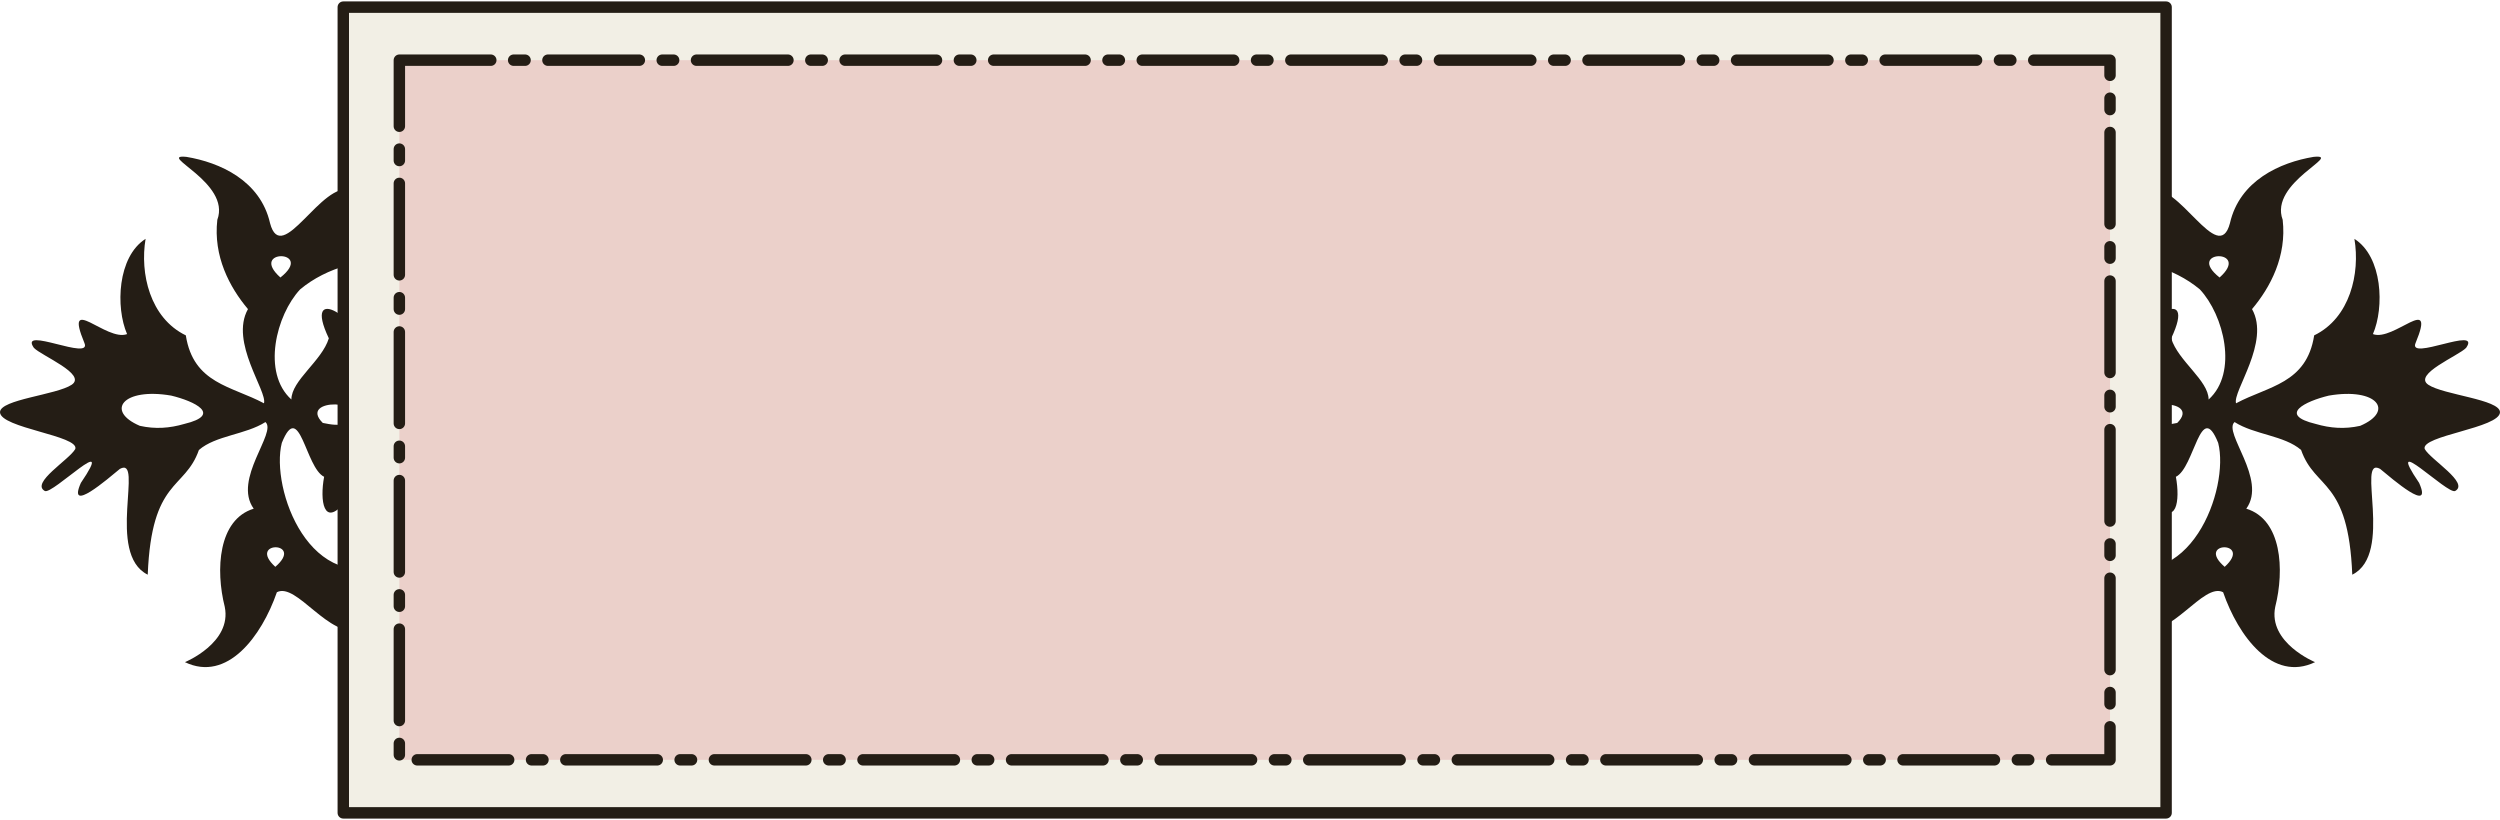
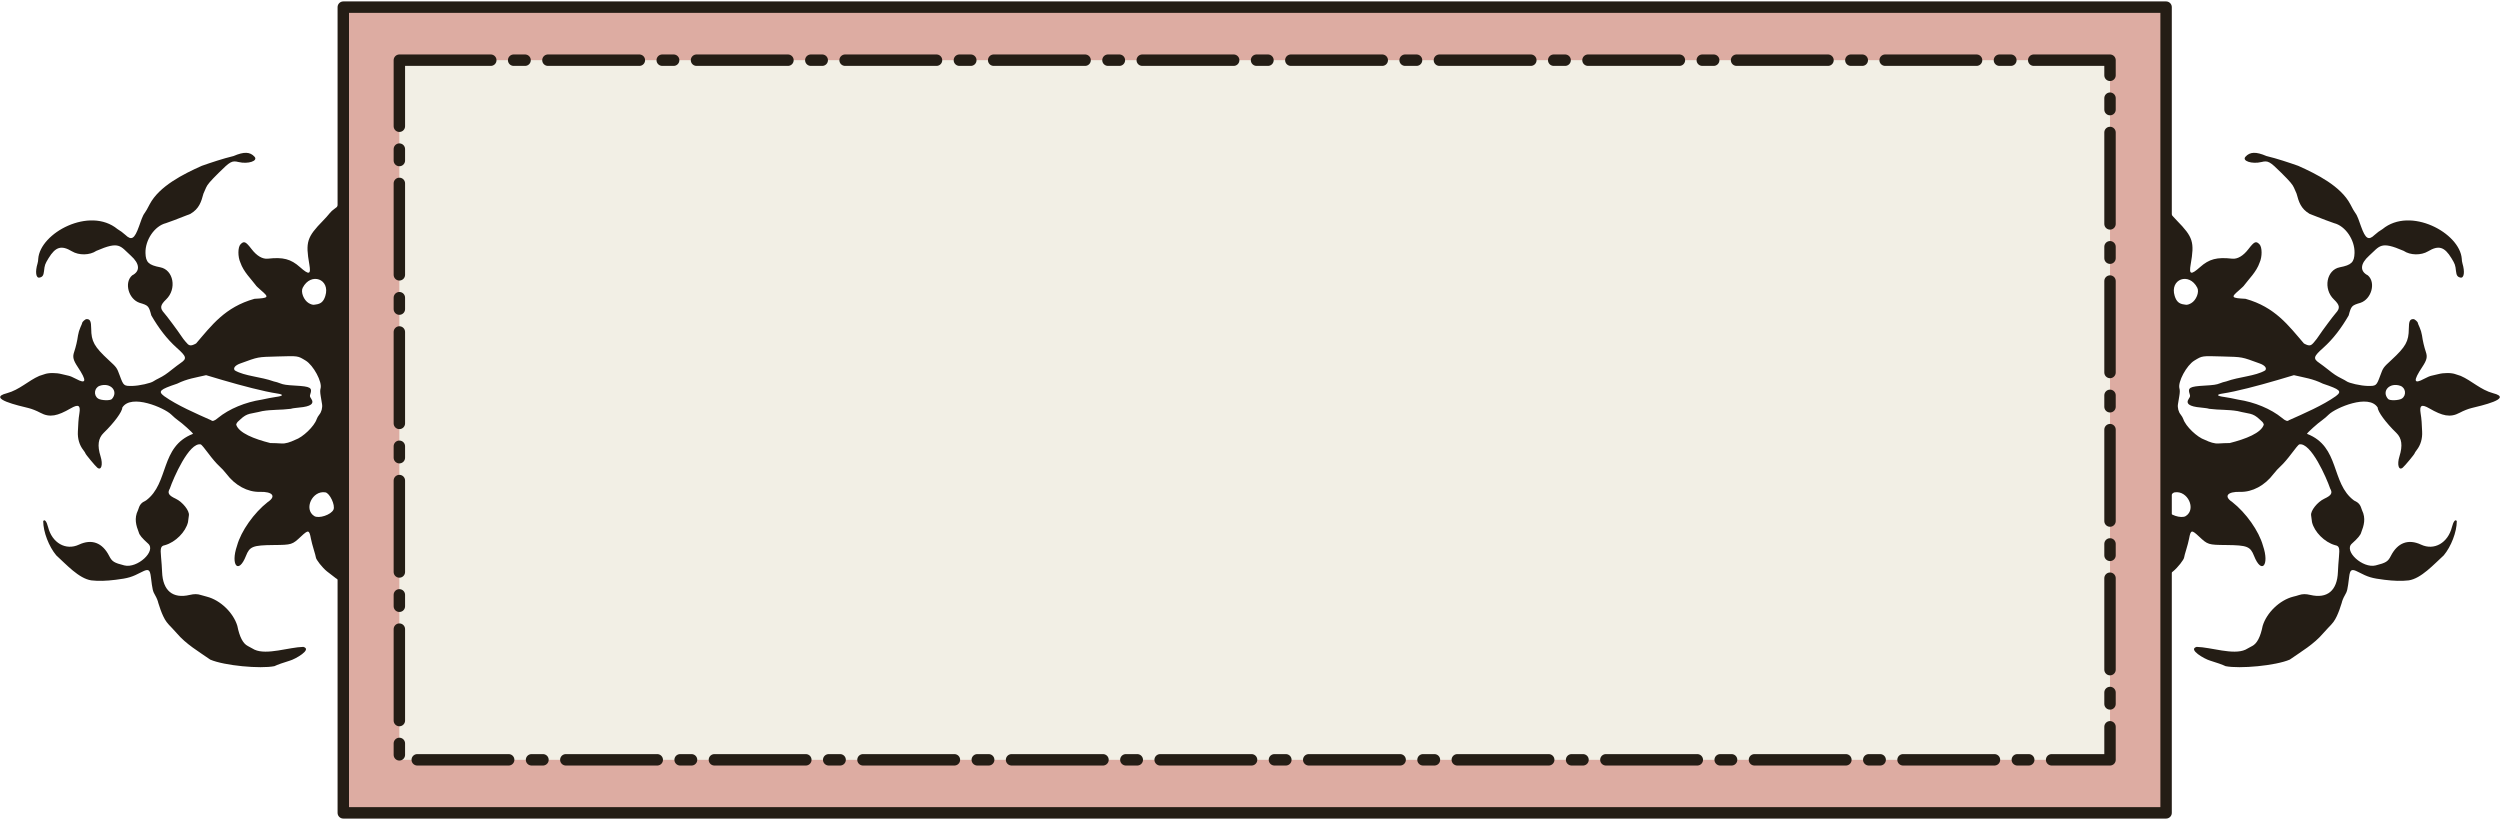
- <svg xmlns="http://www.w3.org/2000/svg" xml:space="preserve" width="875" height="287" viewBox="0 0 231.51 75.935">
-   <path d="M190.597 17.48c-8.342 7.785 4.28-.268 8.404.131 2.707-.964 6.42 7.162 7.502 3.054.898-3.952 4.653-5.626 7.748-6.139 2.844-.272-4.156 2.368-2.866 5.828.385 3.37-1.127 6.238-2.837 8.27 1.716 3.055-1.82 7.622-1.482 8.723 2.986-1.604 6.536-1.807 7.236-6.29 3.327-1.611 4.266-5.749 3.726-8.938 2.609 1.652 2.787 6.348 1.714 8.819 1.92.73 5.89-3.869 3.96.801-.805 1.773 6.119-1.616 4.672.471-.69.734-4.948 2.445-3.504 3.418 1.398.941 6.625 1.359 6.64 2.54-.017 1.476-7.361 2.168-6.973 3.41.553.995 4.16 3.14 2.824 3.888-.687.393-6.718-5.729-3.34-.747 1.301 2.925-2.487-.375-3.615-1.3-2.265-1.229 1.321 7.864-2.576 9.799-.36-8.943-3.423-7.8-4.74-11.549-1.554-1.349-4.316-1.41-6.16-2.585-1.106.954 3.053 5.301 1.086 8.022 3.294 1.008 3.547 5.665 2.68 9.091-.682 3.327 3.688 5.12 3.688 5.12-3.915 1.885-7.1-2.39-8.514-6.474-1.825-.958-4.837 4.35-7.694 3.457-2.466 13.62 4.031-45.74-7.58-40.82zm15.418 35.011c2.681-2.436-2.782-2.392 0 0zm-.602-11.476c-1.648-4.097-2.187 2.309-3.918 3.138.414 2.223.044 4.715-1.904 2.375-1.232-1.832-1.37-4.862-2.874-1.142-1.58 1.552-1.54 6.617-1.54 6.617 7.621 3.445 11.31-6.772 10.236-10.988zm-10.084 3.604s2.793-8.922-.29-13.61zm23.233-5.185c3.225-1.377 1.56-3.569-2.91-2.798-2.132.513-4.77 1.767-1.207 2.623 1.357.396 2.682.496 4.117.175zm-16.943-.268c2.391-2.374-4.727-2.204-2.204.024.769.264 1.438.126 2.204-.024zm2.907-2.17c2.757-2.48 1.408-7.828-.81-10.197-2.451-2.052-6.085-3.015-9.034-2.546-.364 2.101 2.158 7.004 2.99 8.428.352-3.1 5.91-6.665 3.388-1.35.64 2.102 3.466 3.896 3.466 5.665zm1.016-11.298c3.013-2.68-3.253-2.578 0 0zM40.913 17.48c8.342 7.785-4.28-.268-8.404.131-2.707-.964-6.42 7.162-7.502 3.054-.898-3.952-4.653-5.626-7.748-6.139-2.844-.272 4.156 2.368 2.866 5.828-.385 3.37 1.127 6.238 2.837 8.27-1.716 3.055 1.82 7.622 1.482 8.723-2.986-1.604-6.536-1.807-7.236-6.29-3.327-1.611-4.266-5.749-3.726-8.938-2.609 1.652-2.787 6.348-1.714 8.819-1.92.73-5.89-3.869-3.96.801.805 1.773-6.119-1.616-4.672.471.69.734 4.948 2.445 3.504 3.418-1.398.941-6.625 1.359-6.64 2.54.017 1.476 7.361 2.168 6.973 3.41-.553.995-4.16 3.14-2.824 3.888.687.393 6.718-5.729 3.34-.748-1.301 2.926 2.487-.374 3.615-1.298 2.265-1.23-1.321 7.863 2.576 9.798.36-8.943 3.423-7.8 4.74-11.549 1.554-1.349 4.316-1.41 6.16-2.585 1.106.954-3.053 5.301-1.086 8.022-3.294 1.008-3.547 5.665-2.68 9.091.682 3.327-3.688 5.12-3.688 5.12 3.915 1.885 7.1-2.39 8.514-6.474 1.825-.958 4.837 4.35 7.694 3.457 2.466 13.62-4.031-45.74 7.58-40.82zM25.495 52.49c-2.681-2.436 2.782-2.392 0 0zm.602-11.476c1.648-4.097 2.187 2.309 3.918 3.138-.414 2.223-.044 4.715 1.904 2.375 1.232-1.832 1.37-4.862 2.874-1.142 1.58 1.552 1.54 6.617 1.54 6.617-7.621 3.445-11.31-6.772-10.236-10.988zm10.084 3.604s-2.793-8.922.29-13.61zm-23.233-5.185c-3.225-1.377-1.56-3.569 2.91-2.798 2.132.513 4.77 1.767 1.207 2.623-1.357.396-2.682.496-4.117.175zm16.943-.268c-2.391-2.374 4.727-2.204 2.204.024-.769.264-1.438.126-2.204-.024zm-2.907-2.17c-2.757-2.48-1.408-7.828.81-10.197 2.451-2.052 6.085-3.015 9.034-2.546.364 2.101-2.158 7.004-2.99 8.428-.352-3.1-5.91-6.665-3.388-1.35-.64 2.102-3.466 3.896-3.466 5.665zm-1.016-11.298c-3.013-2.68 3.253-2.578 0 0z" style="display:inline;fill:#241d15;fill-opacity:1;stroke:none;stroke-width:.06;stroke-opacity:1" />
-   <path d="M31.79.661h168.799v74.613H31.79Z" style="display:inline;opacity:1;fill:#f2efe5;stroke:#241d15;stroke-width:1.058;stroke-linecap:round;stroke-linejoin:round;stroke-dasharray:none;stroke-dashoffset:0;stroke-opacity:1;stop-color:#000" />
-   <path d="M36.982 5.573h158.414v64.789H36.982Z" style="display:inline;opacity:1;fill:#ebd0ca;fill-opacity:1;stroke:#241d15;stroke-width:1.058;stroke-linecap:round;stroke-linejoin:round;stroke-dasharray:8.467,2.117,1.058,2.117;stroke-dashoffset:0;stroke-opacity:1;stop-color:#000" />
+ <svg xmlns="http://www.w3.org/2000/svg" xml:space="preserve" width="875" height="287" viewBox="0 0 231.51 75.935" version="1.1" id="svg5038">
+   <defs id="defs5042" />
+   <path d="m 206.101,61.69 c -0.254,-0.125 -0.879,-0.348 -1.441,-0.515 -0.471,-0.129 -2.105,-1.04 -1.236,-1.272 1.317,0.029 3.38,0.78 4.513,0.26 0.207,-0.118 0.417,-0.233 0.628,-0.342 0.446,-0.228 0.763,-0.84 0.969,-1.868 0.365,-1.202 1.557,-2.376 2.826,-2.7 0.18,-0.04 0.357,-0.09 0.533,-0.148 0.32,-0.109 0.632,-0.112 1.048,-0.013 1.571,0.374 2.498,-0.397 2.56,-2.132 0.02,-0.448 0.05,-0.895 0.092,-1.342 0.086,-0.888 0.033,-1.057 -0.356,-1.133 -0.986,-0.275 -1.919,-1.235 -2.135,-2.127 a 22.128,22.128 0 0 0 -0.084,-0.635 c -0.065,-0.422 0.582,-1.239 1.22,-1.539 0.666,-0.312 0.788,-0.526 0.544,-0.946 -0.326,-0.954 -1.787,-4.327 -2.872,-4.082 -0.06,0.02 -0.373,0.396 -0.697,0.835 -0.325,0.44 -0.765,0.954 -0.979,1.143 -0.213,0.19 -0.527,0.528 -0.696,0.754 -0.806,1.07 -1.963,1.692 -3.09,1.66 -1.192,-0.033 -1.538,0.412 -0.733,0.942 1.276,1 2.469,2.685 2.843,4.038 0.63,1.822 -0.133,2.702 -0.825,0.949 -0.344,-0.873 -0.632,-0.986 -2.557,-1.005 -1.692,-0.016 -1.722,-0.025 -2.546,-0.797 -0.678,-0.636 -0.76,-0.617 -0.912,0.205 -0.042,0.227 -0.161,0.686 -0.265,1.018 -0.104,0.333 -0.19,0.654 -0.192,0.716 -0.008,0.202 -0.606,0.959 -1.02,1.292 -0.745,0.595 -1.07,0.828 -1.162,0.826 -0.118,-0.002 -0.456,0.35 -0.603,0.63 -0.302,0.575 -0.417,0.836 -0.42,0.955 -0.007,0.288 -0.17,0.692 -0.294,0.727 -0.491,0.136 -0.71,-0.762 -0.507,-2.091 0.185,-1.208 0.23,-1.91 0.153,-2.397 -0.038,-0.247 -0.08,-0.897 -0.093,-1.444 -0.031,-1.34 -0.331,-1.809 -0.879,-1.375 -0.597,0.475 -0.902,0.532 -1.33,0.25 -0.894,-0.586 -1.178,-1.173 -0.84,-1.733 0.662,-1.094 0.984,-1.253 2.116,-1.048 0.853,0.156 0.812,0.241 0.862,-1.79 0.03,-1.208 0.02,-1.775 -0.033,-1.873 -0.05,-0.09 -0.071,-0.591 -0.063,-1.42 0.007,-0.705 0,-1.525 -0.016,-1.825 -0.074,-1.312 -0.056,-2.648 0.041,-3.133 0.039,-0.193 0.066,-0.711 0.063,-1.15 -0.004,-0.44 -0.008,-1.377 -0.008,-2.08 0,-0.705 -0.034,-1.462 -0.074,-1.684 -0.057,-0.318 -0.045,-0.798 0.055,-2.238 0.142,-2.064 0.144,-2.06 -0.37,-2.068 -0.223,-0.005 -0.746,0.189 -0.825,0.304 -0.25,0.363 -1.375,0.332 -1.656,-0.045 -1.046,-1.404 1.064,-3.285 2.24,-1.999 0.38,0.415 0.595,0.134 0.61,-0.795 0.008,-0.414 0.075,-1.223 0.15,-1.796 0.113,-0.862 0.124,-1.111 0.064,-1.438 -0.08,-0.431 -0.067,-1.693 0.024,-2.33 0.045,-0.317 0.033,-0.453 -0.057,-0.656 -0.33,-0.736 0.11,-2.261 0.565,-1.96 0.16,0.105 0.506,0.953 0.503,1.233 -0.002,0.112 0.068,0.348 0.155,0.526 0.087,0.178 0.158,0.36 0.157,0.403 0,0.044 0.098,0.19 0.218,0.324 0.121,0.134 0.237,0.294 0.259,0.355 0.021,0.06 0.154,0.181 0.294,0.27 0.141,0.088 0.341,0.272 0.445,0.41 0.104,0.139 0.376,0.443 0.604,0.676 1.5,1.534 1.64,1.98 1.277,4.055 -0.167,0.954 0.019,1.008 0.872,0.25 0.842,-0.748 1.558,-0.936 2.964,-0.778 0.495,0.055 1.024,-0.253 1.507,-0.88 0.553,-0.718 0.705,-0.784 1.03,-0.448 0.253,0.26 0.259,1.154 0.011,1.69 -0.29,0.86 -1.023,1.55 -1.428,2.101 0,0.03 -0.219,0.24 -0.485,0.469 -0.765,0.654 -0.72,0.714 0.609,0.785 2.735,0.763 3.98,2.476 5.406,4.135 0.535,0.293 0.672,0.208 0.957,-0.143 0.153,-0.174 0.294,-0.359 0.421,-0.555 0.289,-0.444 1.345,-1.864 1.577,-2.119 0.414,-0.456 0.375,-0.729 -0.179,-1.26 -1.012,-0.97 -0.689,-2.74 0.545,-2.978 1.076,-0.206 1.343,-0.464 1.366,-1.322 0.035,-1.213 -0.85,-2.505 -1.89,-2.763 -0.147,-0.038 -1.161,-0.42 -2.27,-0.86 -0.816,-0.48 -1.002,-1.114 -1.207,-1.875 l -0.247,-0.563 c -0.123,-0.282 -0.37,-0.57 -1.148,-1.345 -1.09,-1.083 -1.243,-1.168 -1.86,-1.018 -0.879,0.212 -1.826,-0.102 -1.478,-0.49 0.413,-0.463 0.98,-0.482 1.941,-0.067 1.013,0.245 2.064,0.6 2.942,0.907 1.727,0.772 3.945,1.885 4.828,3.561 0.175,0.35 0.382,0.713 0.46,0.806 0.08,0.092 0.203,0.333 0.276,0.536 l 0.255,0.709 c 0.417,1.158 0.69,1.329 1.258,0.787 0.227,-0.206 0.473,-0.387 0.734,-0.541 2.573,-2.113 7.169,0.353 7.338,2.76 -0.003,0.107 0.025,0.295 0.062,0.418 0.236,0.784 0.152,1.385 -0.184,1.315 -0.272,-0.057 -0.37,-0.198 -0.413,-0.591 -0.06,-0.574 -0.091,-0.66 -0.421,-1.204 -0.646,-1.063 -1.19,-1.223 -2.168,-0.637 -0.649,0.389 -1.653,0.37 -2.259,-0.044 -2.15,-0.931 -2.186,-0.465 -3.198,0.449 -0.833,0.748 -0.877,1.436 -0.116,1.822 0.758,0.655 0.343,2.194 -0.686,2.541 -0.812,0.24 -0.856,0.286 -1.09,1.168 -0.683,1.178 -1.43,2.171 -2.349,2.994 -0.924,0.822 -0.969,1 -0.36,1.417 0.172,0.118 0.516,0.376 0.763,0.574 0.579,0.463 0.8,0.61 1.272,0.848 0.211,0.106 0.422,0.222 0.467,0.259 0.223,0.176 1.33,0.424 1.95,0.436 0.805,0.015 0.827,-0.003 1.18,-0.959 0.273,-0.741 0.273,-0.741 1.036,-1.445 1.326,-1.226 1.6,-1.72 1.609,-2.89 0.004,-0.707 0.098,-0.9 0.433,-0.894 0.117,0.002 0.404,0.257 0.402,0.357 0,0.03 0.072,0.212 0.163,0.404 0.104,0.235 0.178,0.483 0.221,0.738 0.074,0.53 0.196,1.05 0.363,1.556 0.155,0.447 0.082,0.748 -0.335,1.375 -0.863,1.298 -0.809,1.632 0.179,1.095 0.246,-0.134 0.545,-0.26 0.663,-0.28 0.217,-0.044 0.433,-0.094 0.648,-0.152 0.517,-0.136 1.226,-0.131 1.598,0.012 0.155,0.058 0.313,0.11 0.472,0.155 1.015,0.442 1.838,1.292 3.002,1.604 1.924,0.486 -1.183,1.169 -1.99,1.37 -0.32,0.077 -0.757,0.25 -1.1,0.435 -0.893,0.484 -1.616,0.29 -2.808,-0.395 -0.73,-0.422 -0.942,-0.303 -0.817,0.46 0.043,0.258 0.074,0.52 0.093,0.782 l 0.046,0.896 c 0.035,0.658 -0.138,1.249 -0.502,1.714 -0.107,0.137 -0.195,0.276 -0.196,0.308 -0.002,0.075 -0.915,1.174 -1.1,1.324 -0.375,0.303 -0.543,-0.284 -0.301,-1.051 0.312,-0.994 0.221,-1.677 -0.288,-2.169 -0.962,-0.928 -1.732,-1.973 -1.724,-2.34 -0.818,-1.325 -3.909,0.033 -4.524,0.63 a 5.7,5.7 0 0 1 -0.637,0.545 c -0.358,0.237 -1.39,1.165 -1.391,1.252 3.08,1.18 2.194,4.567 4.35,6.168 0.449,0.212 0.588,0.38 0.747,0.904 0.376,0.762 0.167,1.445 -0.073,2.05 -0.054,0.24 -0.31,0.548 -0.87,1.048 -0.77,0.688 1.011,2.314 2.206,2.015 0.952,-0.24 1.14,-0.356 1.405,-0.878 0.627,-1.231 1.615,-1.6 2.802,-1.045 1.214,0.568 2.484,-0.156 2.857,-1.631 0.133,-0.526 0.32,-0.755 0.45,-0.551 -0.003,1.012 -0.527,2.357 -1.208,3.172 -0.923,0.84 -2.095,2.146 -3.243,2.318 -0.665,0.074 -1.345,0.058 -2.252,-0.054 -1.177,-0.146 -1.493,-0.241 -2.433,-0.728 -0.607,-0.315 -0.749,-0.235 -0.835,0.465 -0.146,1.2 -0.174,1.32 -0.405,1.714 -0.127,0.216 -0.253,0.527 -0.281,0.69 -0.125,0.42 -0.292,0.882 -0.458,1.232 -0.21,0.438 -0.355,0.633 -0.828,1.11 a 8.8,8.8 0 0 0 -0.416,0.455 c -0.882,1.038 -2.032,1.7 -3.113,2.455 -1.31,0.562 -4.625,0.865 -5.936,0.606 z m -3.688,-13.903 c 1,-0.634 0.172,-2.394 -1.033,-2.193 -0.407,0.068 -0.935,1.194 -0.751,1.599 0.218,0.48 1.362,0.861 1.784,0.594 z m 4.065,-6.759 c 1.49,-0.374 2.921,-0.932 3.16,-1.706 -0.052,-0.222 -0.177,-0.29 -0.373,-0.473 -0.674,-0.649 -0.983,-0.501 -2.037,-0.778 -0.947,-0.16 -1.664,-0.088 -2.663,-0.215 -0.053,-0.032 -0.402,-0.085 -0.775,-0.118 -1.059,-0.092 -1.413,-0.357 -1.096,-0.819 0.128,-0.186 0.14,-0.25 0.081,-0.42 -0.204,-0.602 -0.01,-0.712 1.386,-0.79 0.819,-0.047 1.104,-0.089 1.392,-0.205 0.195,-0.08 0.397,-0.14 0.603,-0.183 1.194,-0.437 2.697,-0.484 3.61,-1.02 0.179,-0.208 -0.024,-0.467 -0.501,-0.64 -1.729,-0.63 -1.551,-0.597 -3.467,-0.651 -1.938,-0.055 -1.846,-0.068 -2.59,0.38 -0.723,0.437 -1.555,1.988 -1.383,2.58 0.048,0.165 0.044,0.376 -0.013,0.712 l -0.123,0.738 c -0.055,0.336 0.051,0.74 0.26,0.984 0.089,0.107 0.195,0.29 0.234,0.408 0.22,0.666 1.28,1.683 2.001,1.922 0.46,0.22 0.89,0.359 1.246,0.334 0.349,-0.024 0.698,-0.037 1.048,-0.04 z m 5.464,-2.104 c 1.412,-0.629 3.178,-1.393 4.367,-2.24 0.59,-0.448 0.423,-0.609 -1.2,-1.154 -0.946,-0.467 -1.704,-0.556 -2.685,-0.788 -1.992,0.603 -3.907,1.15 -5.522,1.499 -0.356,0.077 -0.827,0.166 -1.048,0.197 -0.651,0.094 -0.595,0.23 0.132,0.325 0.254,0.034 0.84,0.145 1.303,0.248 1.485,0.227 2.997,0.842 4.037,1.693 0.285,0.255 0.531,0.343 0.616,0.22 z m 10.487,-2.018 c 0.444,-0.299 0.353,-1.006 -0.152,-1.179 -0.993,-0.342 -1.768,0.497 -1.13,1.222 0.15,0.17 1.009,0.14 1.283,-0.043 z m -19.515,-8.831 c 0.466,-0.27 0.768,-1.032 0.565,-1.427 -0.756,-1.474 -2.585,-0.808 -2.093,0.763 0.161,0.512 0.406,0.73 0.888,0.787 0.265,0.075 0.437,-0.016 0.64,-0.123 z m -5.174,7.312 c 0.003,-0.122 0.018,-0.172 0.034,-0.111 a 0.493,0.493 0 0 1 -0.006,0.224 c -0.019,0.06 -0.031,0.01 -0.029,-0.113 z m -172.331,26.303 c 0.255,-0.125 0.88,-0.348 1.442,-0.515 0.471,-0.129 2.104,-1.04 1.236,-1.272 -1.317,0.029 -3.38,0.78 -4.513,0.26 a 16.599,16.599 0 0 0 -0.629,-0.342 c -0.446,-0.228 -0.762,-0.84 -0.968,-1.868 -0.365,-1.202 -1.557,-2.376 -2.826,-2.7 a 5.884,5.884 0 0 1 -0.533,-0.148 c -0.321,-0.109 -0.632,-0.112 -1.048,-0.013 -1.572,0.374 -2.499,-0.397 -2.56,-2.132 -0.02,-0.448 -0.05,-0.895 -0.093,-1.342 -0.085,-0.888 -0.032,-1.057 0.357,-1.133 0.986,-0.275 1.919,-1.235 2.134,-2.127 0.027,-0.222 0.065,-0.508 0.085,-0.635 0.065,-0.422 -0.583,-1.239 -1.22,-1.539 -0.666,-0.312 -0.788,-0.526 -0.544,-0.946 0.326,-0.954 1.787,-4.327 2.872,-4.082 0.06,0.02 0.373,0.396 0.697,0.835 0.324,0.44 0.765,0.954 0.978,1.143 0.214,0.19 0.528,0.528 0.697,0.754 0.806,1.07 1.963,1.692 3.089,1.66 1.193,-0.033 1.539,0.412 0.734,0.942 -1.277,1 -2.47,2.685 -2.843,4.038 -0.63,1.822 0.133,2.702 0.824,0.949 0.344,-0.873 0.632,-0.986 2.557,-1.005 1.693,-0.016 1.723,-0.025 2.546,-0.797 0.679,-0.636 0.76,-0.617 0.912,0.205 0.043,0.227 0.162,0.686 0.265,1.018 0.104,0.333 0.19,0.654 0.193,0.716 0.008,0.202 0.605,0.959 1.02,1.292 0.745,0.595 1.07,0.828 1.162,0.826 0.118,-0.002 0.456,0.35 0.602,0.63 0.303,0.575 0.418,0.836 0.42,0.955 0.008,0.288 0.171,0.692 0.294,0.727 0.492,0.136 0.71,-0.762 0.508,-2.091 -0.185,-1.208 -0.23,-1.91 -0.154,-2.397 0.039,-0.247 0.08,-0.897 0.094,-1.444 0.031,-1.34 0.331,-1.809 0.878,-1.375 0.598,0.475 0.903,0.532 1.331,0.25 0.894,-0.586 1.178,-1.173 0.84,-1.733 -0.662,-1.094 -0.984,-1.253 -2.117,-1.048 -0.852,0.156 -0.811,0.241 -0.862,-1.79 -0.03,-1.208 -0.02,-1.775 0.034,-1.873 0.05,-0.09 0.071,-0.591 0.062,-1.42 -0.007,-0.705 0,-1.525 0.017,-1.825 0.073,-1.312 0.056,-2.648 -0.041,-3.133 -0.039,-0.193 -0.067,-0.711 -0.063,-1.15 0.004,-0.44 0.008,-1.377 0.008,-2.08 0,-0.705 0.034,-1.462 0.074,-1.684 0.057,-0.318 0.045,-0.798 -0.054,-2.238 -0.143,-2.064 -0.144,-2.06 0.37,-2.068 0.222,-0.005 0.745,0.189 0.824,0.304 0.25,0.363 1.375,0.332 1.656,-0.045 1.046,-1.404 -1.064,-3.285 -2.24,-1.999 -0.38,0.415 -0.595,0.134 -0.61,-0.795 a 19.629,19.629 0 0 0 -0.15,-1.796 c -0.113,-0.862 -0.124,-1.111 -0.064,-1.438 0.08,-0.431 0.067,-1.693 -0.024,-2.33 -0.045,-0.317 -0.032,-0.453 0.057,-0.656 0.33,-0.736 -0.11,-2.261 -0.565,-1.96 -0.16,0.105 -0.506,0.953 -0.503,1.233 0.002,0.112 -0.067,0.348 -0.155,0.526 -0.087,0.178 -0.158,0.36 -0.157,0.403 0,0.044 -0.097,0.19 -0.218,0.324 -0.121,0.134 -0.237,0.294 -0.259,0.355 -0.02,0.06 -0.153,0.181 -0.294,0.27 a 1.995,1.995 0 0 0 -0.445,0.41 9.318,9.318 0 0 1 -0.604,0.676 c -1.5,1.534 -1.64,1.98 -1.277,4.055 0.167,0.954 -0.019,1.008 -0.872,0.25 -0.842,-0.748 -1.558,-0.936 -2.964,-0.778 -0.495,0.055 -1.024,-0.253 -1.507,-0.88 -0.553,-0.718 -0.705,-0.784 -1.03,-0.448 -0.253,0.26 -0.259,1.154 -0.011,1.69 0.29,0.86 1.023,1.55 1.428,2.101 0,0.03 0.219,0.24 0.485,0.469 0.765,0.654 0.72,0.714 -0.609,0.785 -2.735,0.763 -3.98,2.476 -5.406,4.135 -0.535,0.293 -0.672,0.208 -0.957,-0.143 a 4.7,4.7 0 0 1 -0.421,-0.555 c -0.289,-0.444 -1.345,-1.864 -1.576,-2.119 -0.415,-0.456 -0.376,-0.729 0.178,-1.26 1.012,-0.97 0.689,-2.74 -0.545,-2.978 -1.076,-0.206 -1.343,-0.464 -1.366,-1.322 -0.034,-1.213 0.85,-2.505 1.89,-2.763 0.148,-0.038 1.161,-0.42 2.27,-0.86 0.816,-0.48 1.002,-1.114 1.207,-1.875 l 0.247,-0.563 c 0.123,-0.282 0.37,-0.57 1.148,-1.345 1.09,-1.083 1.243,-1.168 1.86,-1.018 0.88,0.212 1.826,-0.102 1.478,-0.49 -0.413,-0.463 -0.98,-0.482 -1.941,-0.067 -1.013,0.245 -2.064,0.6 -2.942,0.907 -1.727,0.772 -3.945,1.885 -4.828,3.561 -0.175,0.35 -0.382,0.713 -0.46,0.806 -0.079,0.092 -0.203,0.333 -0.276,0.536 l -0.255,0.709 c -0.416,1.158 -0.69,1.329 -1.258,0.787 a 4.456,4.456 0 0 0 -0.734,-0.541 c -2.573,-2.113 -7.169,0.353 -7.338,2.76 a 1.61,1.61 0 0 1 -0.062,0.418 c -0.236,0.784 -0.152,1.385 0.184,1.315 0.273,-0.057 0.37,-0.198 0.413,-0.591 0.06,-0.574 0.091,-0.66 0.421,-1.204 0.646,-1.063 1.19,-1.223 2.168,-0.637 0.649,0.389 1.653,0.37 2.259,-0.044 2.15,-0.931 2.186,-0.465 3.198,0.449 0.833,0.748 0.877,1.436 0.117,1.822 -0.759,0.655 -0.343,2.194 0.685,2.541 0.812,0.24 0.857,0.286 1.09,1.168 0.684,1.178 1.43,2.171 2.349,2.994 0.924,0.822 0.969,1 0.36,1.417 -0.172,0.118 -0.516,0.376 -0.763,0.574 -0.578,0.463 -0.8,0.61 -1.272,0.848 a 4.573,4.573 0 0 0 -0.467,0.259 c -0.223,0.176 -1.33,0.424 -1.95,0.436 -0.805,0.015 -0.827,-0.003 -1.18,-0.959 -0.273,-0.741 -0.273,-0.741 -1.036,-1.445 -1.326,-1.226 -1.6,-1.72 -1.608,-2.89 -0.005,-0.707 -0.099,-0.9 -0.434,-0.894 -0.117,0.002 -0.404,0.257 -0.401,0.357 0,0.03 -0.073,0.212 -0.164,0.404 a 3.14,3.14 0 0 0 -0.221,0.738 8.859,8.859 0 0 1 -0.363,1.556 c -0.155,0.447 -0.082,0.748 0.335,1.375 0.863,1.298 0.809,1.632 -0.179,1.095 -0.246,-0.134 -0.545,-0.26 -0.662,-0.28 a 10.416,10.416 0 0 1 -0.649,-0.152 c -0.517,-0.136 -1.225,-0.131 -1.598,0.012 -0.155,0.058 -0.313,0.11 -0.472,0.155 -1.015,0.442 -1.838,1.292 -3.002,1.604 -1.924,0.486 1.183,1.169 1.99,1.37 0.321,0.077 0.757,0.25 1.1,0.435 0.893,0.484 1.617,0.29 2.808,-0.395 0.731,-0.422 0.943,-0.303 0.817,0.46 -0.042,0.258 -0.073,0.52 -0.092,0.782 l -0.047,0.896 c -0.035,0.658 0.138,1.249 0.502,1.714 0.107,0.137 0.195,0.276 0.196,0.308 0.002,0.075 0.915,1.174 1.1,1.324 0.375,0.303 0.543,-0.284 0.301,-1.051 -0.312,-0.994 -0.221,-1.677 0.288,-2.169 0.962,-0.928 1.732,-1.973 1.724,-2.34 0.818,-1.325 3.909,0.033 4.524,0.63 0.214,0.21 0.501,0.456 0.637,0.545 0.358,0.237 1.39,1.165 1.391,1.252 -3.08,1.18 -2.193,4.567 -4.35,6.168 -0.449,0.212 -0.588,0.38 -0.747,0.904 -0.376,0.762 -0.167,1.445 0.073,2.05 0.054,0.24 0.31,0.548 0.87,1.048 0.77,0.688 -1.01,2.314 -2.206,2.015 -0.952,-0.24 -1.14,-0.356 -1.405,-0.878 -0.627,-1.231 -1.614,-1.6 -2.802,-1.045 -1.214,0.568 -2.484,-0.156 -2.857,-1.631 -0.133,-0.526 -0.32,-0.755 -0.45,-0.551 0.004,1.012 0.527,2.357 1.208,3.172 0.923,0.84 2.095,2.146 3.243,2.318 0.665,0.074 1.345,0.058 2.252,-0.054 1.177,-0.146 1.493,-0.241 2.433,-0.728 0.607,-0.315 0.749,-0.235 0.835,0.465 0.146,1.2 0.175,1.32 0.405,1.714 0.127,0.216 0.253,0.527 0.281,0.69 0.125,0.42 0.292,0.882 0.458,1.232 0.21,0.438 0.355,0.633 0.828,1.11 0.128,0.13 0.314,0.334 0.416,0.455 0.882,1.038 2.032,1.7 3.113,2.455 1.31,0.562 4.625,0.865 5.936,0.606 z m 3.689,-13.903 c -1.001,-0.634 -0.172,-2.394 1.033,-2.193 0.406,0.068 0.935,1.194 0.751,1.599 -0.219,0.48 -1.362,0.861 -1.784,0.594 z m -4.066,-6.759 c -1.489,-0.374 -2.92,-0.932 -3.16,-1.706 0.052,-0.222 0.178,-0.29 0.374,-0.473 0.674,-0.649 0.982,-0.501 2.037,-0.778 0.947,-0.16 1.663,-0.088 2.663,-0.215 0.053,-0.032 0.401,-0.085 0.775,-0.118 1.059,-0.092 1.413,-0.357 1.096,-0.819 -0.128,-0.186 -0.14,-0.25 -0.082,-0.42 0.205,-0.602 0.011,-0.712 -1.385,-0.79 -0.82,-0.047 -1.104,-0.089 -1.392,-0.205 a 3.507,3.507 0 0 0 -0.603,-0.183 c -1.194,-0.437 -2.698,-0.484 -3.61,-1.02 -0.179,-0.208 0.024,-0.467 0.5,-0.64 1.73,-0.63 1.552,-0.597 3.468,-0.651 1.938,-0.055 1.845,-0.068 2.59,0.38 0.723,0.437 1.555,1.988 1.383,2.58 -0.048,0.165 -0.044,0.376 0.013,0.712 l 0.123,0.738 c 0.055,0.336 -0.051,0.74 -0.26,0.984 -0.09,0.107 -0.195,0.29 -0.235,0.408 -0.22,0.666 -1.28,1.683 -2,1.922 -0.46,0.22 -0.891,0.359 -1.246,0.334 a 17.88,17.88 0 0 0 -1.049,-0.04 z m -5.463,-2.104 c -1.412,-0.629 -3.179,-1.393 -4.367,-2.24 -0.59,-0.448 -0.423,-0.609 1.2,-1.154 0.946,-0.467 1.704,-0.556 2.685,-0.788 1.992,0.603 3.907,1.15 5.522,1.499 0.356,0.077 0.827,0.166 1.048,0.197 0.65,0.094 0.595,0.23 -0.132,0.325 -0.254,0.034 -0.84,0.145 -1.303,0.248 -1.485,0.227 -2.997,0.842 -4.037,1.693 -0.285,0.255 -0.531,0.343 -0.616,0.22 z m -10.487,-2.018 c -0.445,-0.299 -0.353,-1.006 0.152,-1.179 0.993,-0.342 1.768,0.497 1.13,1.222 -0.15,0.17 -1.01,0.14 -1.283,-0.043 z m 19.514,-8.831 c -0.465,-0.27 -0.767,-1.032 -0.564,-1.427 0.756,-1.474 2.585,-0.808 2.093,0.763 -0.161,0.512 -0.406,0.73 -0.888,0.787 -0.266,0.075 -0.437,-0.016 -0.64,-0.123 z m 5.175,7.312 c -0.003,-0.122 -0.018,-0.172 -0.034,-0.111 a 0.498,0.498 0 0 0 0.006,0.224 c 0.018,0.06 0.03,0.01 0.028,-0.113 z" style="fill:#241d15;fill-opacity:1;stroke-width:0.066" id="path3455" />
+   <path d="M31.79.661h168.799v74.613H31.79Z" style="display:inline;opacity:1;fill:#ddaca2;stroke:#241d15;stroke-width:1.058;stroke-linecap:round;stroke-linejoin:round;stroke-dasharray:none;stroke-dashoffset:0;stroke-opacity:1;stop-color:#000;fill-opacity:1" id="path5034" />
+   <path d="M36.982 5.573h158.414v64.789H36.982Z" style="display:inline;opacity:1;fill:#f2efe5;fill-opacity:1;stroke:#241d15;stroke-width:1.058;stroke-linecap:round;stroke-linejoin:round;stroke-dasharray:8.467, 2.117, 1.058, 2.117;stroke-dashoffset:0;stroke-opacity:1;stop-color:#000" id="path5036" />
</svg>
